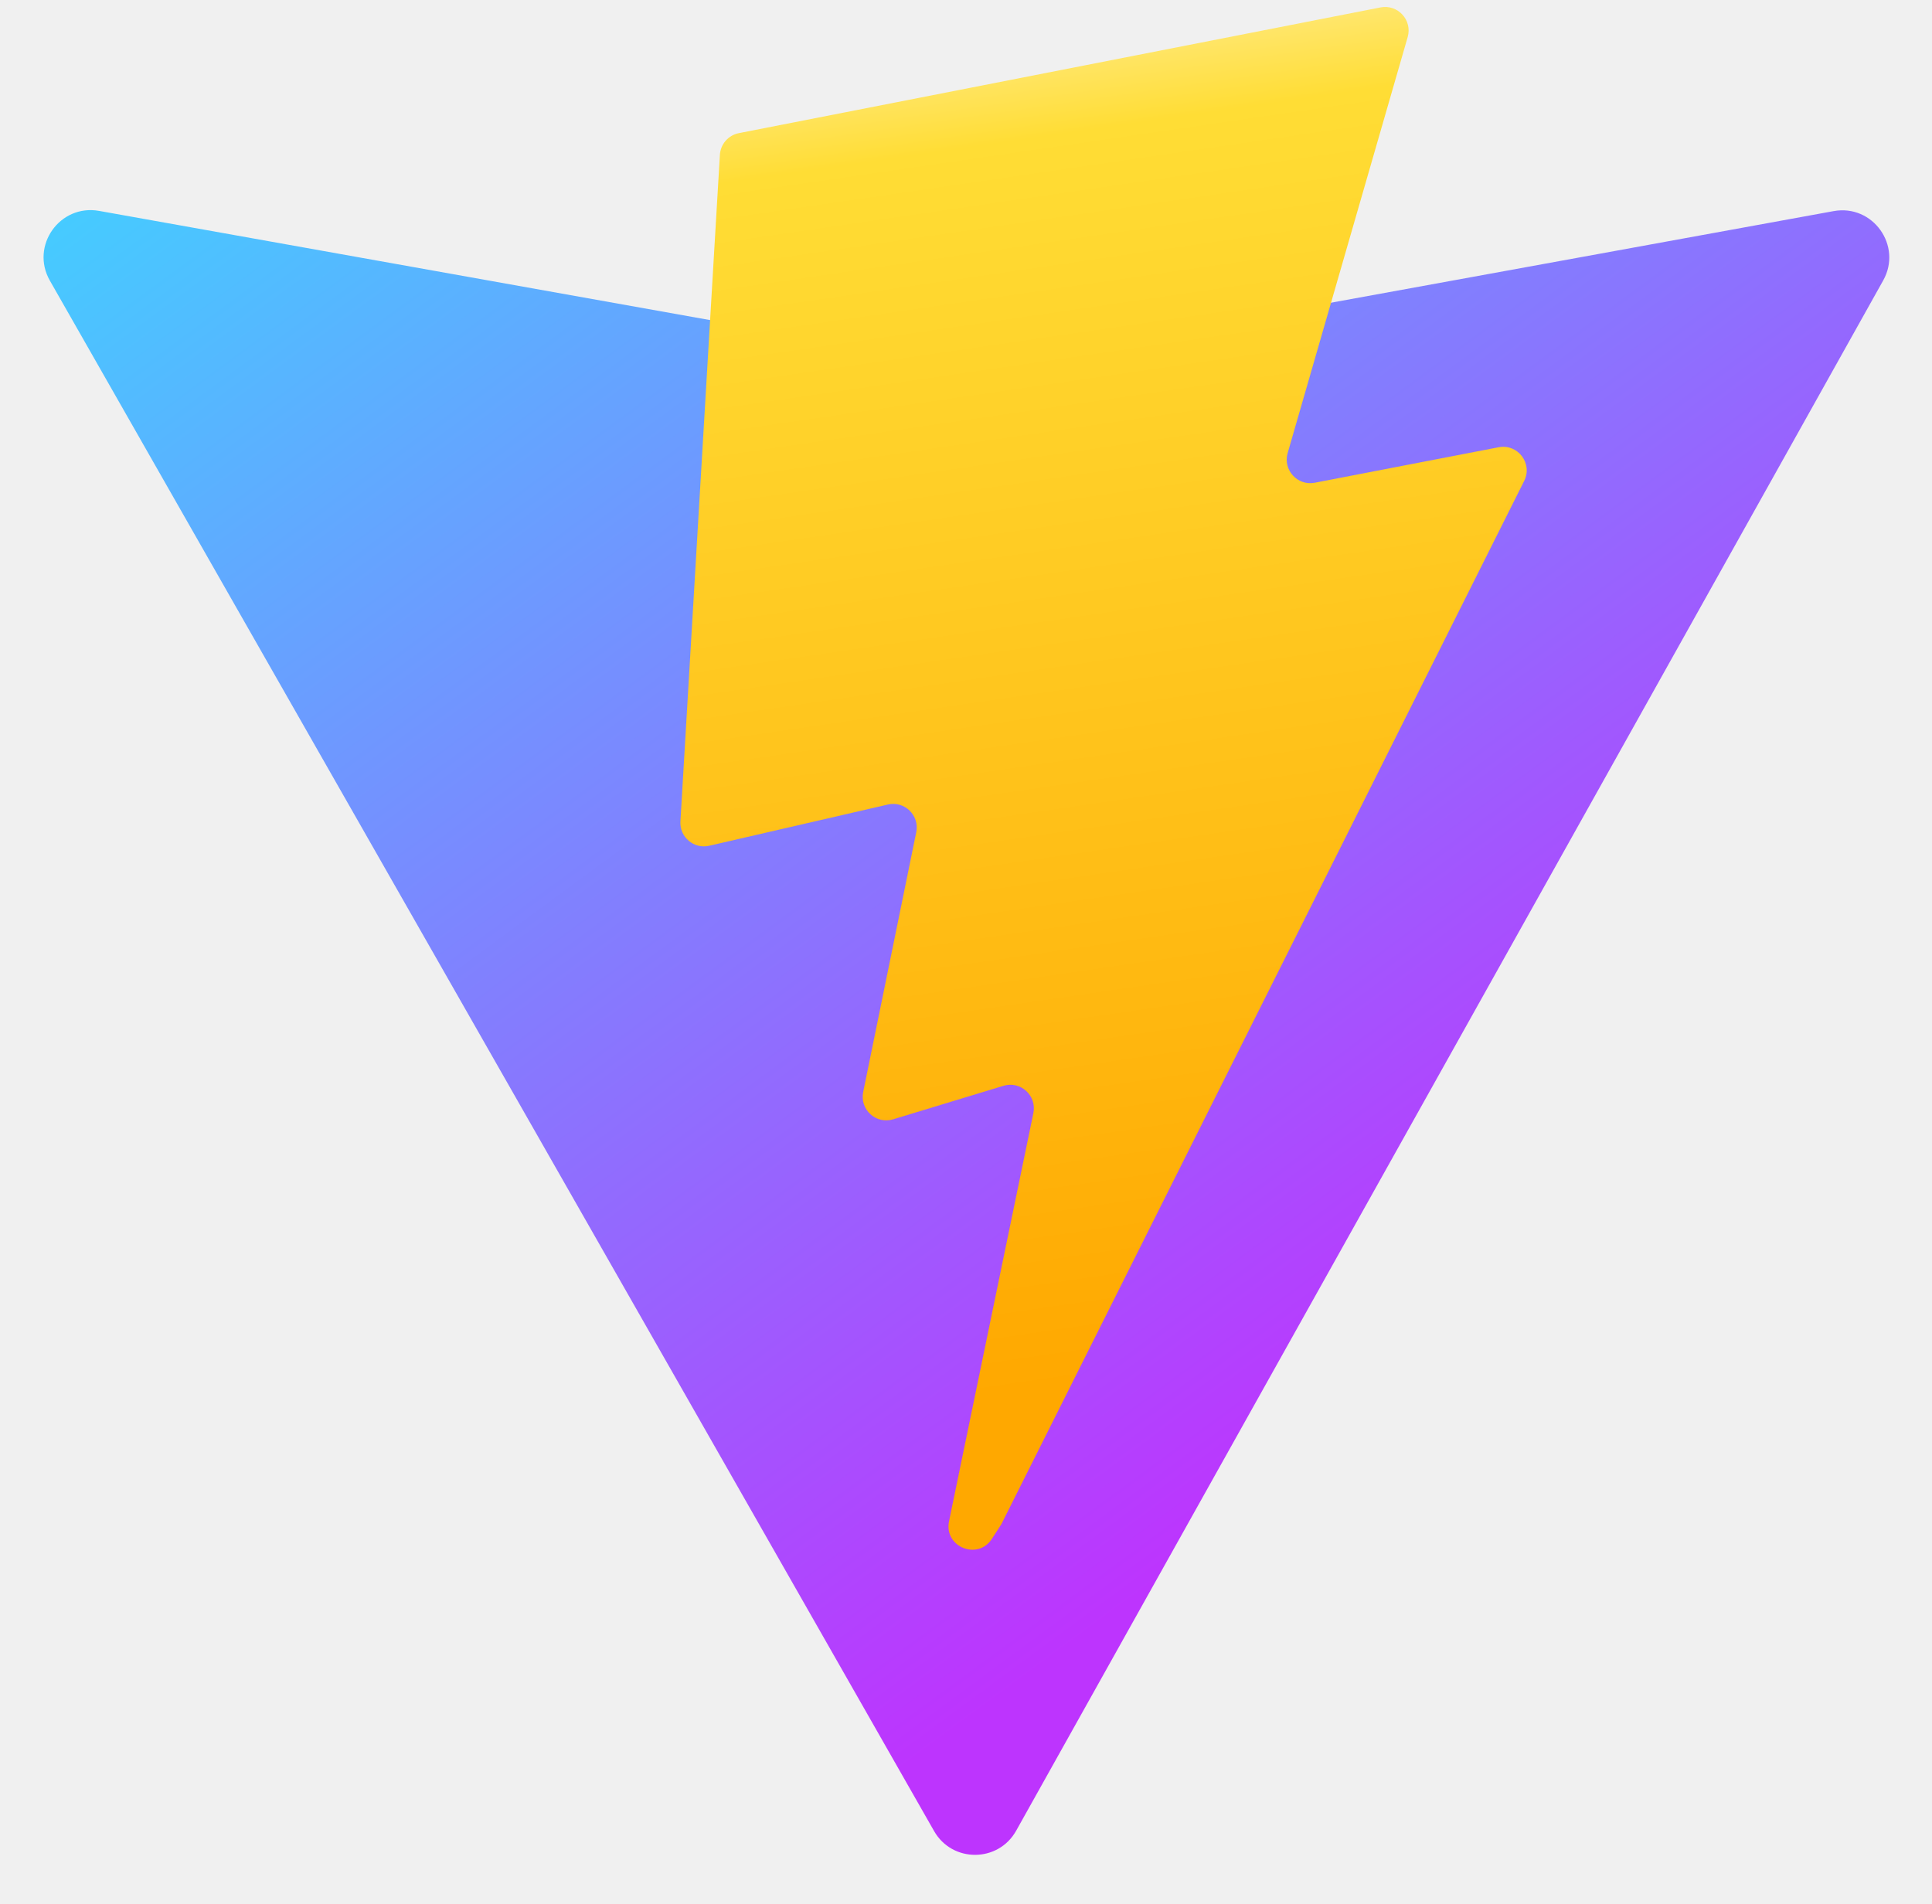
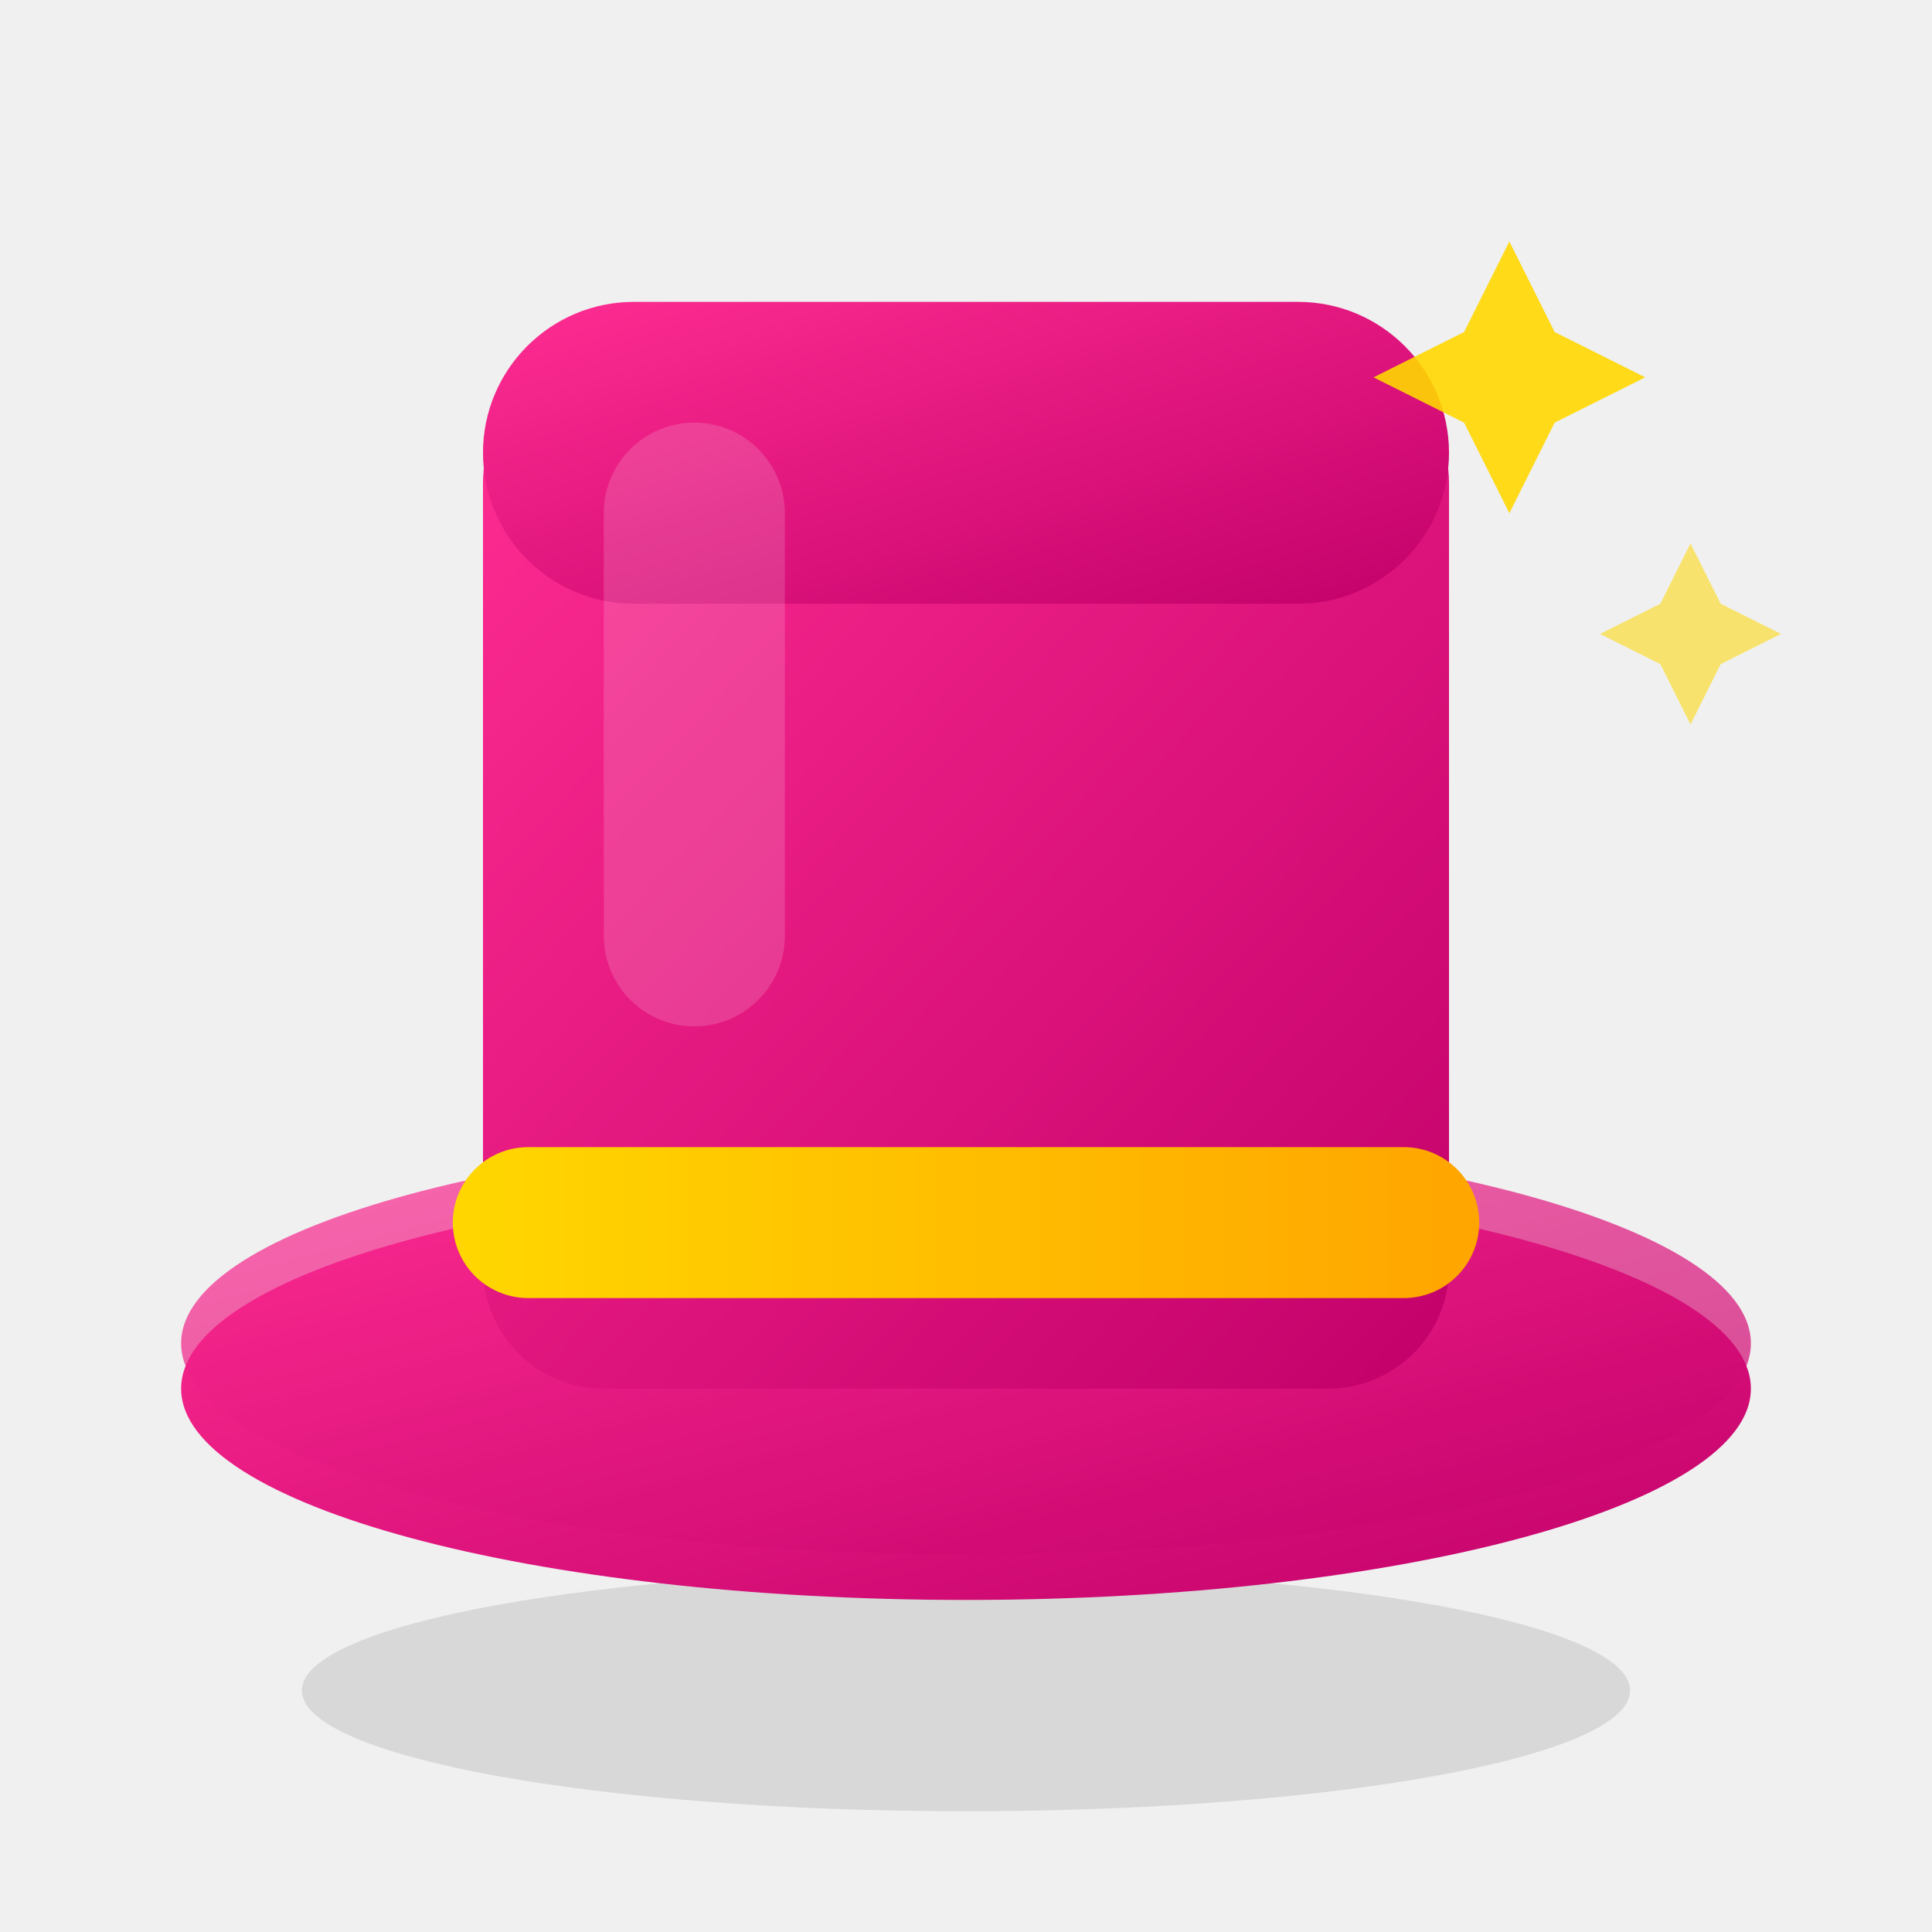
- <svg xmlns="http://www.w3.org/2000/svg" width="410" height="404" viewBox="0 0 410 404" fill="none">
-   <path d="M399.641 59.525L215.643 388.545C211.844 395.338 202.084 395.378 198.228 388.618L10.582 59.556C6.381 52.19 12.68 43.267 21.028 44.759L205.223 77.682C206.398 77.892 207.601 77.89 208.776 77.676L389.119 44.806C397.439 43.289 403.768 52.143 399.641 59.525Z" fill="url(#paint0_linear)" />
-   <path d="M292.965 1.574L156.801 28.255C154.563 28.694 152.906 30.59 152.771 32.866L144.395 174.33C144.198 177.662 147.258 180.248 150.51 179.498L188.42 170.749C191.967 169.931 195.172 173.055 194.443 176.622L183.18 231.775C182.422 235.487 185.907 238.661 189.532 237.56L212.947 230.446C216.577 229.344 220.065 232.527 219.297 236.242L201.398 322.875C200.278 328.294 207.486 331.249 210.492 326.603L212.5 323.5L323.454 102.072C325.312 98.365 322.108 94.137 318.036 94.923L279.014 102.454C275.347 103.161 272.227 99.746 273.262 96.158L298.731 7.867C299.767 4.273 296.636 0.855 292.965 1.574Z" fill="url(#paint1_linear)" />
+ <svg xmlns="http://www.w3.org/2000/svg" viewBox="0 0 64 64">
  <defs>
-     <linearGradient id="paint0_linear" x1="6" y1="33" x2="235" y2="344" gradientUnits="userSpaceOnUse">
-       <stop stop-color="#41D1FF" />
-       <stop offset="1" stop-color="#BD34FE" />
+     <linearGradient id="hat" x1="0%" y1="0%" x2="100%" y2="100%">
+       <stop offset="0%" stop-color="#FF2D92" />
+       <stop offset="100%" stop-color="#C2006A" />
    </linearGradient>
-     <linearGradient id="paint1_linear" x1="194.651" y1="8.818" x2="236.076" y2="292.989" gradientUnits="userSpaceOnUse">
-       <stop stop-color="#FFEA83" />
-       <stop offset="0.083" stop-color="#FFDD35" />
-       <stop offset="1" stop-color="#FFA800" />
+     <linearGradient id="band" x1="0%" y1="0%" x2="100%" y2="0%">
+       <stop offset="0%" stop-color="#FFD700" />
+       <stop offset="100%" stop-color="#FFA500" />
    </linearGradient>
  </defs>
+   <ellipse cx="32" cy="56" rx="22" ry="4" fill="rgba(0,0,0,0.10)" />
+   <ellipse cx="32" cy="46" rx="26" ry="7" fill="url(#hat)" />
+   <ellipse cx="32" cy="44.5" rx="26" ry="7" fill="url(#hat)" opacity="0.7" />
+   <rect x="16" y="12" width="32" height="34" rx="4" fill="url(#hat)" />
+   <rect x="16" y="10" width="32" height="10" rx="5" fill="url(#hat)" />
+   <rect x="15" y="38" width="34" height="5" rx="2.5" fill="url(#band)" />
+   <g fill="#FFD700" opacity="0.9">
+     <path d="M50 8 l1.5 3 3 1.5 -3 1.5 -1.5 3 -1.5-3 -3-1.5 3-1.5z" />
+     <path d="M56 18 l1 2 2 1 -2 1 -1 2 -1-2 -2-1 2-1z" opacity="0.6" />
+   </g>
+   <rect x="20" y="14" width="6" height="20" rx="3" fill="white" opacity="0.15" />
</svg>
